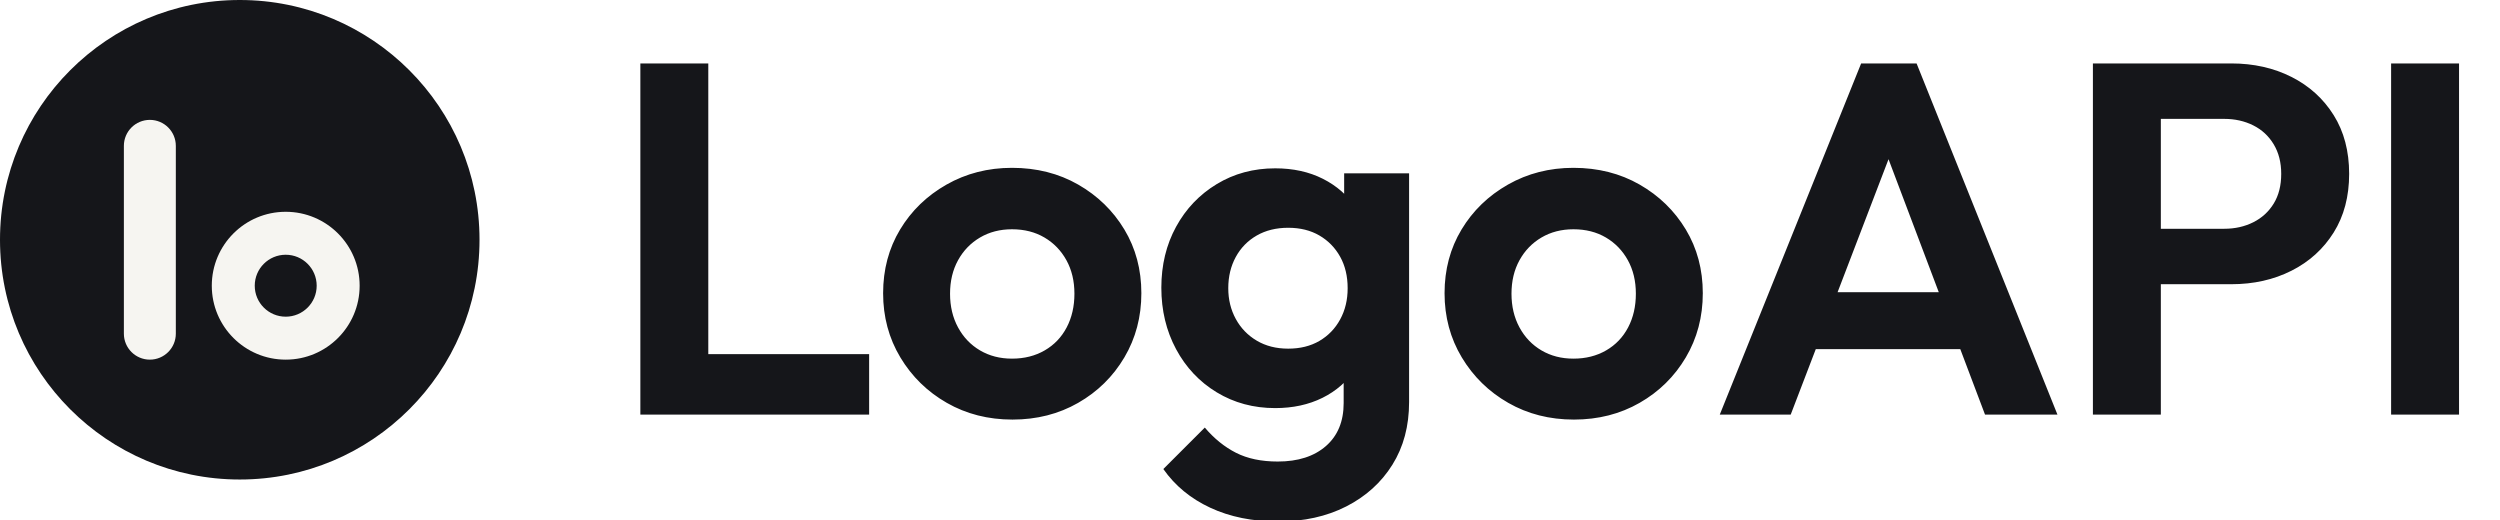
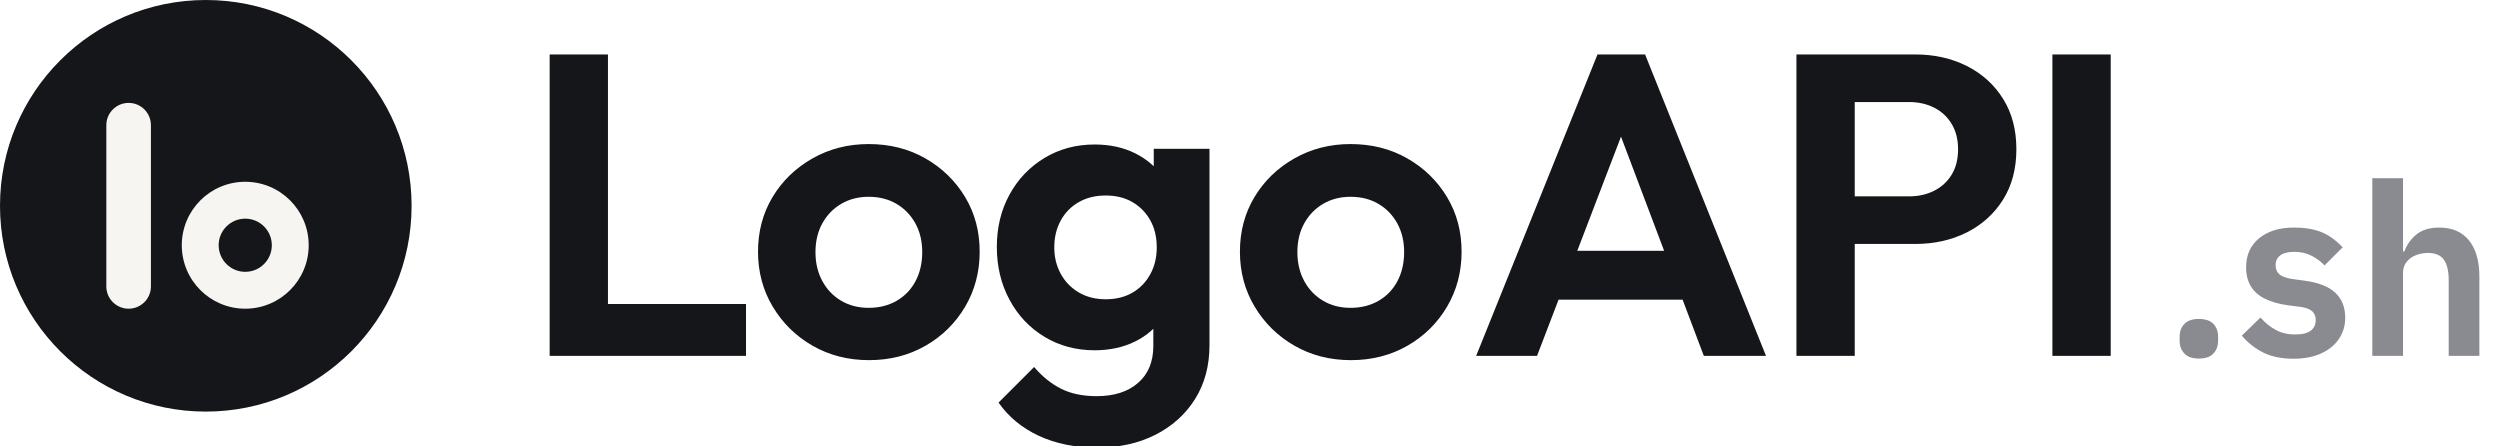
- <svg xmlns="http://www.w3.org/2000/svg" viewBox="0 0 5005 1040">
+ <svg xmlns="http://www.w3.org/2000/svg" viewBox="0 0 5831 1040">
  <g transform="translate(0 0) scale(40)">
    <circle cx="12" cy="12" r="12" fill="#15161a" />
    <path fill="#f6f5f1" fill-rule="evenodd" d="M7.5 6a1.3 1.3 0 0 1 1.3 1.3v9.4a1.3 1.3 0 0 1-2.6 0V7.3A1.3 1.3 0 0 1 7.5 6zM14.3 10.6a3.7 3.7 0 1 1 0 7.4a3.7 3.7 0 1 1 0-7.4zM14.3 12.75a1.55 1.55 0 1 0 0 3.1a1.55 1.55 0 1 0 0-3.1z" />
  </g>
  <path fill="#15161a" d="M1282 830V127H1418V830ZM1382 830V709H1740V830ZM2027 840Q1954 840 1895.5 806.5Q1837 773 1802.5 715.5Q1768 658 1768 587Q1768 516 1802 459.5Q1836 403 1895 369.5Q1954 336 2026 336Q2100 336 2158.5 369.5Q2217 403 2251 459.5Q2285 516 2285 587Q2285 658 2251 715.5Q2217 773 2158.5 806.5Q2100 840 2027 840ZM2026 718Q2063 718 2091.5 701.5Q2120 685 2135.5 655.5Q2151 626 2151 588Q2151 550 2135 521Q2119 492 2091 475.5Q2063 459 2026 459Q1990 459 1962 475.5Q1934 492 1918 521Q1902 550 1902 588Q1902 626 1918 655.5Q1934 685 1962 701.5Q1990 718 2026 718ZM2559 1044Q2482 1044 2423 1016.5Q2364 989 2329 939L2412 856Q2440 889 2474.5 906.5Q2509 924 2558 924Q2619 924 2654.5 893Q2690 862 2690 807V686L2712 580L2691 474V347H2821V805Q2821 877 2787.5 930.5Q2754 984 2695 1014Q2636 1044 2559 1044ZM2553 817Q2488 817 2436 785.5Q2384 754 2354.5 699Q2325 644 2325 576Q2325 508 2354.5 454Q2384 400 2436 368.5Q2488 337 2553 337Q2607 337 2648.5 358Q2690 379 2714 415.5Q2738 452 2740 501V653Q2738 701 2713.5 738.5Q2689 776 2647.5 796.5Q2606 817 2553 817ZM2579 698Q2615 698 2641.5 682.5Q2668 667 2683 639.5Q2698 612 2698 577Q2698 541 2683 514Q2668 487 2641.5 471.5Q2615 456 2579 456Q2543 456 2516 471.5Q2489 487 2474 514.5Q2459 542 2459 577Q2459 611 2474 638.5Q2489 666 2516 682Q2543 698 2579 698ZM3151 840Q3078 840 3019.5 806.5Q2961 773 2926.5 715.5Q2892 658 2892 587Q2892 516 2926 459.5Q2960 403 3019 369.5Q3078 336 3150 336Q3224 336 3282.5 369.5Q3341 403 3375 459.5Q3409 516 3409 587Q3409 658 3375 715.5Q3341 773 3282.5 806.5Q3224 840 3151 840ZM3150 718Q3187 718 3215.5 701.5Q3244 685 3259.5 655.5Q3275 626 3275 588Q3275 550 3259 521Q3243 492 3215 475.5Q3187 459 3150 459Q3114 459 3086 475.5Q3058 492 3042 521Q3026 550 3026 588Q3026 626 3042 655.5Q3058 685 3086 701.5Q3114 718 3150 718ZM3443 830 3726 127H3837L4119 830H3974L3756 253H3806L3585 830ZM3593 699V585H3971V699ZM4290 569V458H4453Q4485 458 4511 445Q4537 432 4552 407.5Q4567 383 4567 348Q4567 314 4552 289Q4537 264 4511 251Q4485 238 4453 238H4290V127H4467Q4534 127 4587.5 154Q4641 181 4672 230.5Q4703 280 4703 348Q4703 416 4672 465.5Q4641 515 4587.5 542Q4534 569 4467 569ZM4190 830V127H4326V830ZM4787 830V127H4923V830Z" />
+   <path fill="#8a8b91" d="M5128.7 836.3Q5105.8 836.3 5094.8 824.5Q5083.8 812.7 5083.8 795.2V785.1Q5083.8 767 5094.8 755.5Q5105.8 743.9 5128.7 743.9Q5151.7 743.9 5162.6 755.5Q5173.5 767 5173.5 785.1V795.2Q5173.5 812.7 5162.6 824.5Q5151.7 836.3 5128.7 836.3ZM5349.6 836.7Q5307.9 836.7 5279.2 822.5Q5250.6 808.3 5228.7 782.9L5272.4 740.6Q5288.4 758.9 5308 769.5Q5327.5 780.1 5352.6 780.1Q5378.4 780.1 5389.8 771.1Q5401.2 762.2 5401.2 746.5Q5401.2 733.6 5393 726Q5384.9 718.5 5365.4 715.7L5336.1 712Q5305.1 707.6 5283.2 697Q5261.3 686.4 5250.1 668.1Q5238.8 649.9 5238.8 623.4Q5238.8 580.7 5269.2 555.7Q5299.6 530.8 5349.8 530.8Q5378.4 530.8 5398.8 536.2Q5419.2 541.6 5434.7 551.9Q5450.3 562.3 5464 576.9L5421.7 619.1Q5409 605.3 5391.1 596.3Q5373.2 587.4 5351.9 587.4Q5329.2 587.4 5318.4 595.7Q5307.6 604 5307.6 618Q5307.6 632.4 5316.4 639.8Q5325.1 647.3 5345.7 650.6L5375.6 654.7Q5423.7 661.2 5446.9 682.8Q5470 704.4 5470 741Q5470 769 5455.1 790.8Q5440.3 812.5 5413.2 824.6Q5386.2 836.7 5349.6 836.7ZM5533.2 830V415.6H5604.8V586.5H5607.8Q5616.5 563 5636 546.9Q5655.5 530.8 5689.6 530.8Q5734.4 530.8 5758.7 560.7Q5782.9 590.7 5782.9 645.4V830H5711.3V652.5Q5711.3 621.5 5700.1 605.8Q5688.9 590 5663.1 590Q5648.4 590 5635.1 595.1Q5621.8 600.2 5613.3 610.6Q5604.8 621 5604.8 636.6V830Z" />
</svg>
